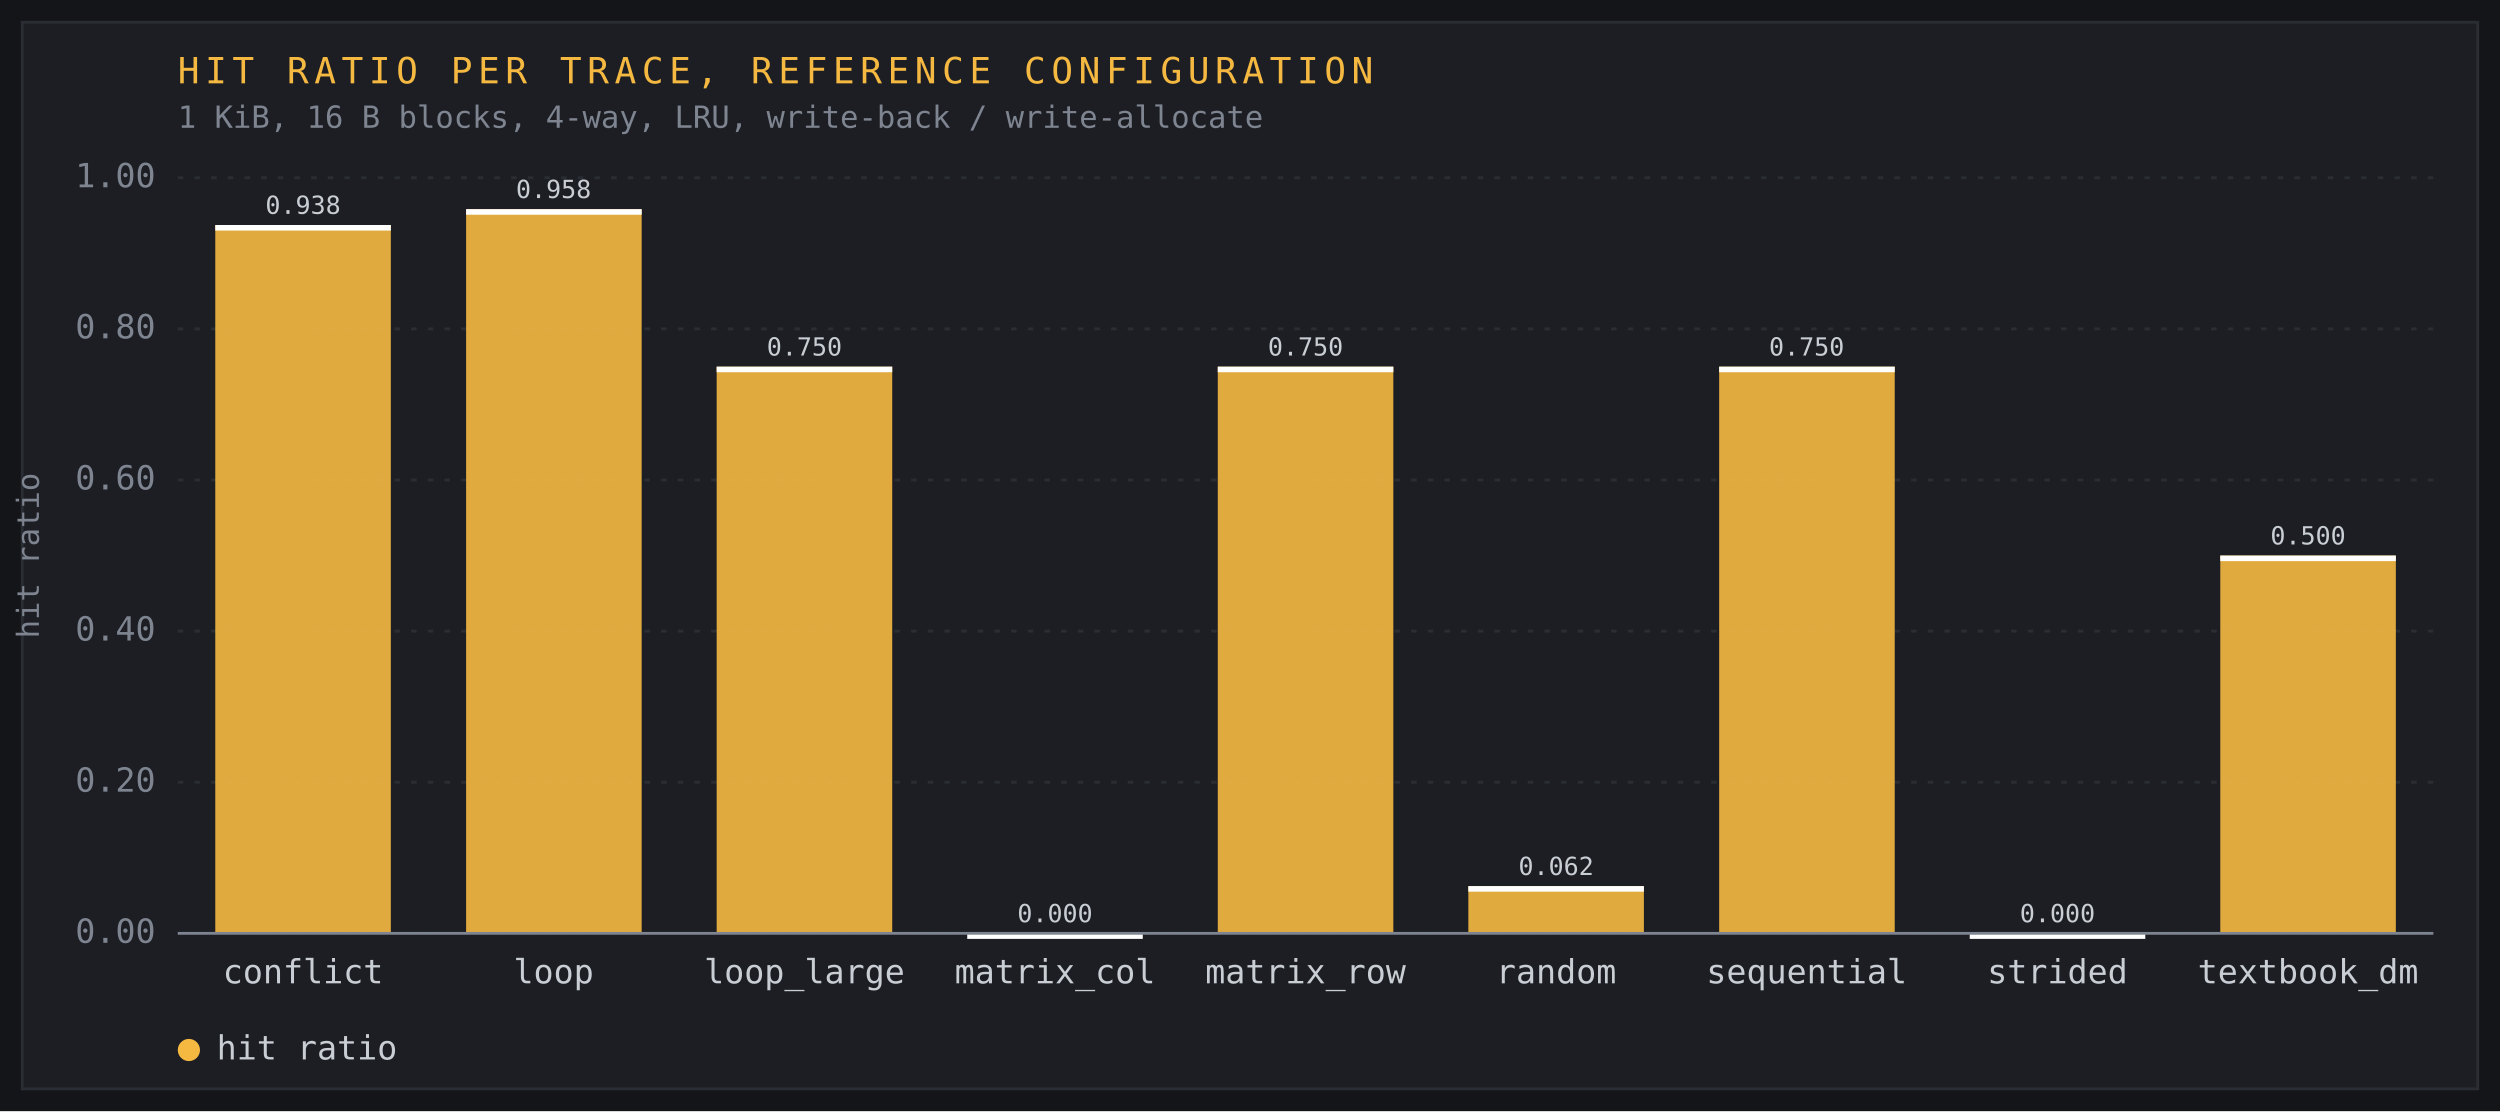
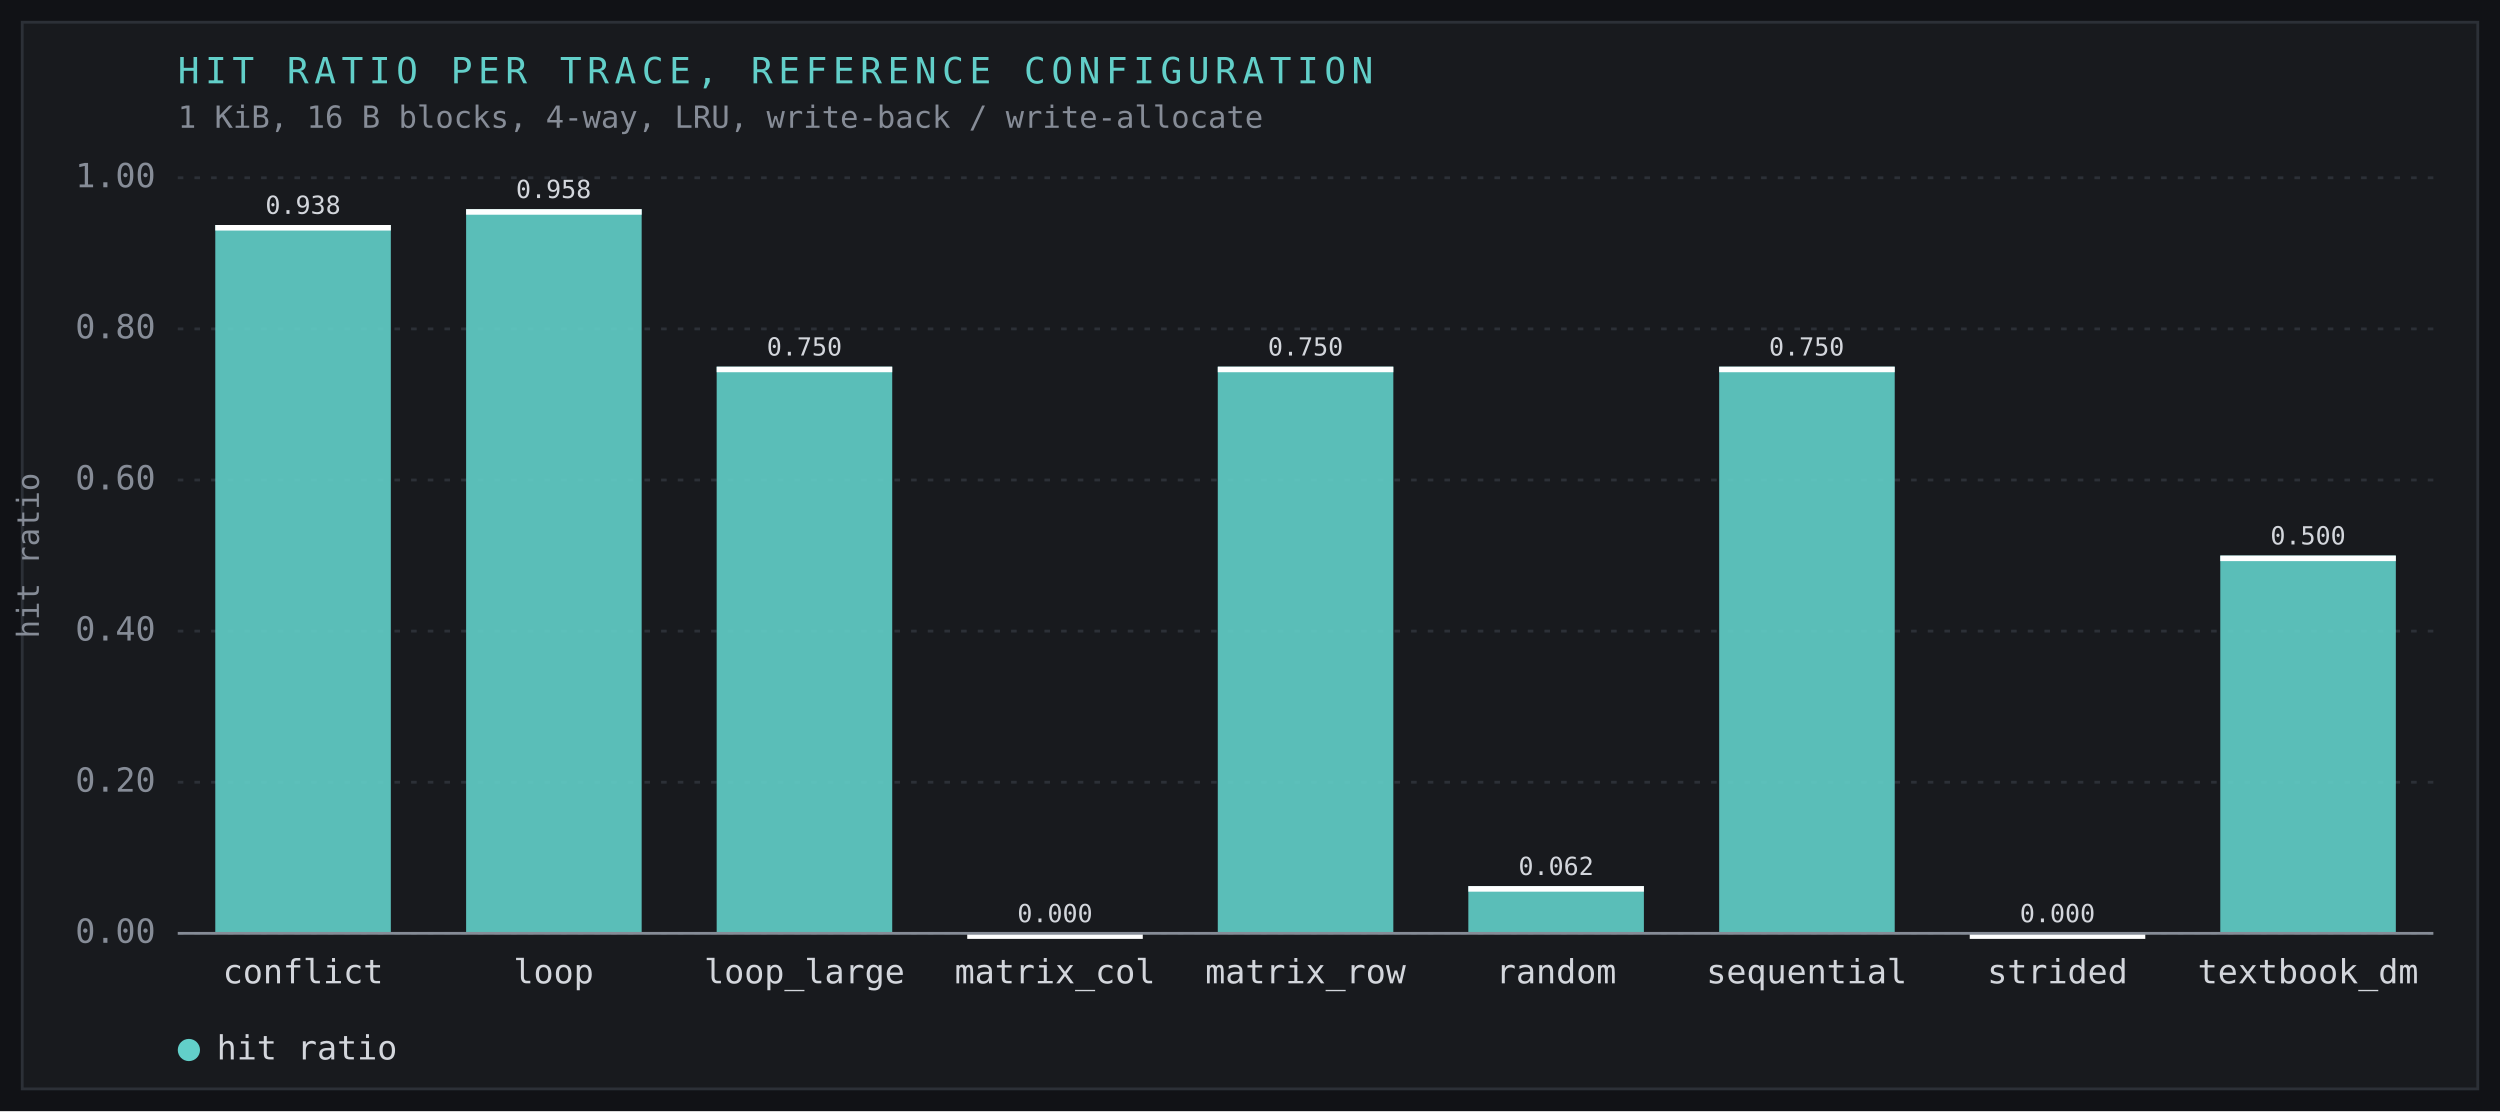
- <svg xmlns="http://www.w3.org/2000/svg" width="900" height="400" viewBox="0 0 900 400" font-family="'JetBrains Mono', 'SF Mono', Menlo, Consolas, monospace" font-size="12">
-   <rect width="100%" height="100%" fill="#141518" />
-   <rect x="8" y="8" width="884" height="384" fill="#1C1E23" stroke="#2A2D34" />
-   <text x="64" y="30" fill="#F5B942" font-size="13" letter-spacing="2">HIT RATIO PER TRACE, REFERENCE CONFIGURATION</text>
-   <text x="64" y="46" fill="#7E8591" font-size="11">1 KiB, 16 B blocks, 4-way, LRU, write-back / write-allocate</text>
-   <line x1="64" y1="336.0" x2="876" y2="336.0" stroke="#2A2D34" stroke-dasharray="2 4" />
-   <text x="56" y="336.0" fill="#7E8591" text-anchor="end" dominant-baseline="middle">0.00</text>
-   <line x1="64" y1="281.6" x2="876" y2="281.6" stroke="#2A2D34" stroke-dasharray="2 4" />
-   <text x="56" y="281.6" fill="#7E8591" text-anchor="end" dominant-baseline="middle">0.20</text>
-   <line x1="64" y1="227.2" x2="876" y2="227.2" stroke="#2A2D34" stroke-dasharray="2 4" />
-   <text x="56" y="227.2" fill="#7E8591" text-anchor="end" dominant-baseline="middle">0.40</text>
-   <line x1="64" y1="172.8" x2="876" y2="172.8" stroke="#2A2D34" stroke-dasharray="2 4" />
-   <text x="56" y="172.8" fill="#7E8591" text-anchor="end" dominant-baseline="middle">0.60</text>
-   <line x1="64" y1="118.4" x2="876" y2="118.4" stroke="#2A2D34" stroke-dasharray="2 4" />
-   <text x="56" y="118.4" fill="#7E8591" text-anchor="end" dominant-baseline="middle">0.80</text>
-   <line x1="64" y1="64.0" x2="876" y2="64.0" stroke="#2A2D34" stroke-dasharray="2 4" />
-   <text x="56" y="64.0" fill="#7E8591" text-anchor="end" dominant-baseline="middle">1.00</text>
-   <text x="14" y="200" fill="#7E8591" font-size="11" transform="rotate(-90 14 200)" text-anchor="middle">hit ratio</text>
-   <rect x="77.5" y="81.0" width="63.2" height="255.0" fill="#F5B942" opacity="0.9" />
+ <svg xmlns="http://www.w3.org/2000/svg" width="900" height="400" viewBox="0 0 900 400" font-family="'IBM Plex Mono', 'SF Mono', Menlo, Consolas, monospace" font-size="12">
+   <rect width="100%" height="100%" fill="#111216" />
+   <rect x="8" y="8" width="884" height="384" fill="#181A1E" stroke="#2C3037" />
+   <text x="64" y="30" fill="#62CFC9" font-size="13" letter-spacing="2">HIT RATIO PER TRACE, REFERENCE CONFIGURATION</text>
+   <text x="64" y="46" fill="#868C97" font-size="11">1 KiB, 16 B blocks, 4-way, LRU, write-back / write-allocate</text>
+   <line x1="64" y1="336.0" x2="876" y2="336.0" stroke="#2C3037" stroke-dasharray="2 4" />
+   <text x="56" y="336.0" fill="#868C97" text-anchor="end" dominant-baseline="middle">0.00</text>
+   <line x1="64" y1="281.6" x2="876" y2="281.6" stroke="#2C3037" stroke-dasharray="2 4" />
+   <text x="56" y="281.6" fill="#868C97" text-anchor="end" dominant-baseline="middle">0.20</text>
+   <line x1="64" y1="227.2" x2="876" y2="227.2" stroke="#2C3037" stroke-dasharray="2 4" />
+   <text x="56" y="227.2" fill="#868C97" text-anchor="end" dominant-baseline="middle">0.40</text>
+   <line x1="64" y1="172.8" x2="876" y2="172.8" stroke="#2C3037" stroke-dasharray="2 4" />
+   <text x="56" y="172.8" fill="#868C97" text-anchor="end" dominant-baseline="middle">0.60</text>
+   <line x1="64" y1="118.4" x2="876" y2="118.4" stroke="#2C3037" stroke-dasharray="2 4" />
+   <text x="56" y="118.4" fill="#868C97" text-anchor="end" dominant-baseline="middle">0.80</text>
+   <line x1="64" y1="64.0" x2="876" y2="64.0" stroke="#2C3037" stroke-dasharray="2 4" />
+   <text x="56" y="64.0" fill="#868C97" text-anchor="end" dominant-baseline="middle">1.00</text>
+   <text x="14" y="200" fill="#868C97" font-size="11" transform="rotate(-90 14 200)" text-anchor="middle">hit ratio</text>
+   <rect x="77.5" y="81.0" width="63.2" height="255.0" fill="#62CFC9" opacity="0.9" />
  <rect x="77.5" y="81.0" width="63.2" height="2" fill="#FFFFFF" />
-   <text x="109.1" y="77.0" fill="#C9CDD4" font-size="9" text-anchor="middle">0.938</text>
-   <text x="109.1" y="354" fill="#C9CDD4" text-anchor="middle">conflict</text>
-   <rect x="167.8" y="75.3" width="63.2" height="260.7" fill="#F5B942" opacity="0.9" />
+   <text x="109.1" y="77.0" fill="#D3D6DC" font-size="9" text-anchor="middle">0.938</text>
+   <text x="109.1" y="354" fill="#D3D6DC" text-anchor="middle">conflict</text>
+   <rect x="167.8" y="75.3" width="63.2" height="260.7" fill="#62CFC9" opacity="0.9" />
  <rect x="167.8" y="75.3" width="63.2" height="2" fill="#FFFFFF" />
-   <text x="199.3" y="71.3" fill="#C9CDD4" font-size="9" text-anchor="middle">0.958</text>
-   <text x="199.3" y="354" fill="#C9CDD4" text-anchor="middle">loop</text>
-   <rect x="258.0" y="132.0" width="63.2" height="204.0" fill="#F5B942" opacity="0.9" />
+   <text x="199.3" y="71.3" fill="#D3D6DC" font-size="9" text-anchor="middle">0.958</text>
+   <text x="199.3" y="354" fill="#D3D6DC" text-anchor="middle">loop</text>
+   <rect x="258.0" y="132.0" width="63.2" height="204.0" fill="#62CFC9" opacity="0.9" />
  <rect x="258.0" y="132.0" width="63.2" height="2" fill="#FFFFFF" />
-   <text x="289.6" y="128.0" fill="#C9CDD4" font-size="9" text-anchor="middle">0.750</text>
-   <text x="289.6" y="354" fill="#C9CDD4" text-anchor="middle">loop_large</text>
-   <rect x="348.2" y="336.0" width="63.2" height="0.0" fill="#F5B942" opacity="0.9" />
+   <text x="289.6" y="128.0" fill="#D3D6DC" font-size="9" text-anchor="middle">0.750</text>
+   <text x="289.6" y="354" fill="#D3D6DC" text-anchor="middle">loop_large</text>
+   <rect x="348.2" y="336.0" width="63.2" height="0.0" fill="#62CFC9" opacity="0.9" />
  <rect x="348.2" y="336.0" width="63.2" height="2" fill="#FFFFFF" />
-   <text x="379.8" y="332.0" fill="#C9CDD4" font-size="9" text-anchor="middle">0.000</text>
-   <text x="379.8" y="354" fill="#C9CDD4" text-anchor="middle">matrix_col</text>
-   <rect x="438.4" y="132.0" width="63.2" height="204.0" fill="#F5B942" opacity="0.9" />
+   <text x="379.8" y="332.0" fill="#D3D6DC" font-size="9" text-anchor="middle">0.000</text>
+   <text x="379.8" y="354" fill="#D3D6DC" text-anchor="middle">matrix_col</text>
+   <rect x="438.4" y="132.0" width="63.2" height="204.0" fill="#62CFC9" opacity="0.9" />
  <rect x="438.4" y="132.0" width="63.2" height="2" fill="#FFFFFF" />
-   <text x="470.0" y="128.0" fill="#C9CDD4" font-size="9" text-anchor="middle">0.750</text>
-   <text x="470.0" y="354" fill="#C9CDD4" text-anchor="middle">matrix_row</text>
-   <rect x="528.6" y="319.0" width="63.2" height="17.0" fill="#F5B942" opacity="0.9" />
+   <text x="470.0" y="128.0" fill="#D3D6DC" font-size="9" text-anchor="middle">0.750</text>
+   <text x="470.0" y="354" fill="#D3D6DC" text-anchor="middle">matrix_row</text>
+   <rect x="528.6" y="319.0" width="63.2" height="17.0" fill="#62CFC9" opacity="0.9" />
  <rect x="528.6" y="319.0" width="63.2" height="2" fill="#FFFFFF" />
-   <text x="560.2" y="315.0" fill="#C9CDD4" font-size="9" text-anchor="middle">0.062</text>
-   <text x="560.2" y="354" fill="#C9CDD4" text-anchor="middle">random</text>
-   <rect x="618.9" y="132.0" width="63.2" height="204.0" fill="#F5B942" opacity="0.9" />
+   <text x="560.2" y="315.0" fill="#D3D6DC" font-size="9" text-anchor="middle">0.062</text>
+   <text x="560.2" y="354" fill="#D3D6DC" text-anchor="middle">random</text>
+   <rect x="618.9" y="132.0" width="63.2" height="204.0" fill="#62CFC9" opacity="0.9" />
  <rect x="618.9" y="132.0" width="63.2" height="2" fill="#FFFFFF" />
-   <text x="650.4" y="128.0" fill="#C9CDD4" font-size="9" text-anchor="middle">0.750</text>
-   <text x="650.4" y="354" fill="#C9CDD4" text-anchor="middle">sequential</text>
-   <rect x="709.1" y="336.0" width="63.2" height="0.0" fill="#F5B942" opacity="0.9" />
+   <text x="650.4" y="128.0" fill="#D3D6DC" font-size="9" text-anchor="middle">0.750</text>
+   <text x="650.4" y="354" fill="#D3D6DC" text-anchor="middle">sequential</text>
+   <rect x="709.1" y="336.0" width="63.2" height="0.0" fill="#62CFC9" opacity="0.9" />
  <rect x="709.1" y="336.0" width="63.2" height="2" fill="#FFFFFF" />
-   <text x="740.7" y="332.0" fill="#C9CDD4" font-size="9" text-anchor="middle">0.000</text>
-   <text x="740.7" y="354" fill="#C9CDD4" text-anchor="middle">strided</text>
-   <rect x="799.3" y="200.0" width="63.2" height="136.0" fill="#F5B942" opacity="0.9" />
+   <text x="740.7" y="332.0" fill="#D3D6DC" font-size="9" text-anchor="middle">0.000</text>
+   <text x="740.7" y="354" fill="#D3D6DC" text-anchor="middle">strided</text>
+   <rect x="799.3" y="200.0" width="63.2" height="136.0" fill="#62CFC9" opacity="0.9" />
  <rect x="799.3" y="200.0" width="63.2" height="2" fill="#FFFFFF" />
-   <text x="830.9" y="196.0" fill="#C9CDD4" font-size="9" text-anchor="middle">0.500</text>
-   <text x="830.9" y="354" fill="#C9CDD4" text-anchor="middle">textbook_dm</text>
-   <line x1="64" y1="336" x2="876" y2="336" stroke="#7E8591" />
-   <circle cx="68" cy="378" r="4" fill="#F5B942" />
-   <text x="78" y="378" fill="#C9CDD4" dominant-baseline="middle">hit ratio</text>
+   <text x="830.9" y="196.0" fill="#D3D6DC" font-size="9" text-anchor="middle">0.500</text>
+   <text x="830.9" y="354" fill="#D3D6DC" text-anchor="middle">textbook_dm</text>
+   <line x1="64" y1="336" x2="876" y2="336" stroke="#868C97" />
+   <circle cx="68" cy="378" r="4" fill="#62CFC9" />
+   <text x="78" y="378" fill="#D3D6DC" dominant-baseline="middle">hit ratio</text>
</svg>
